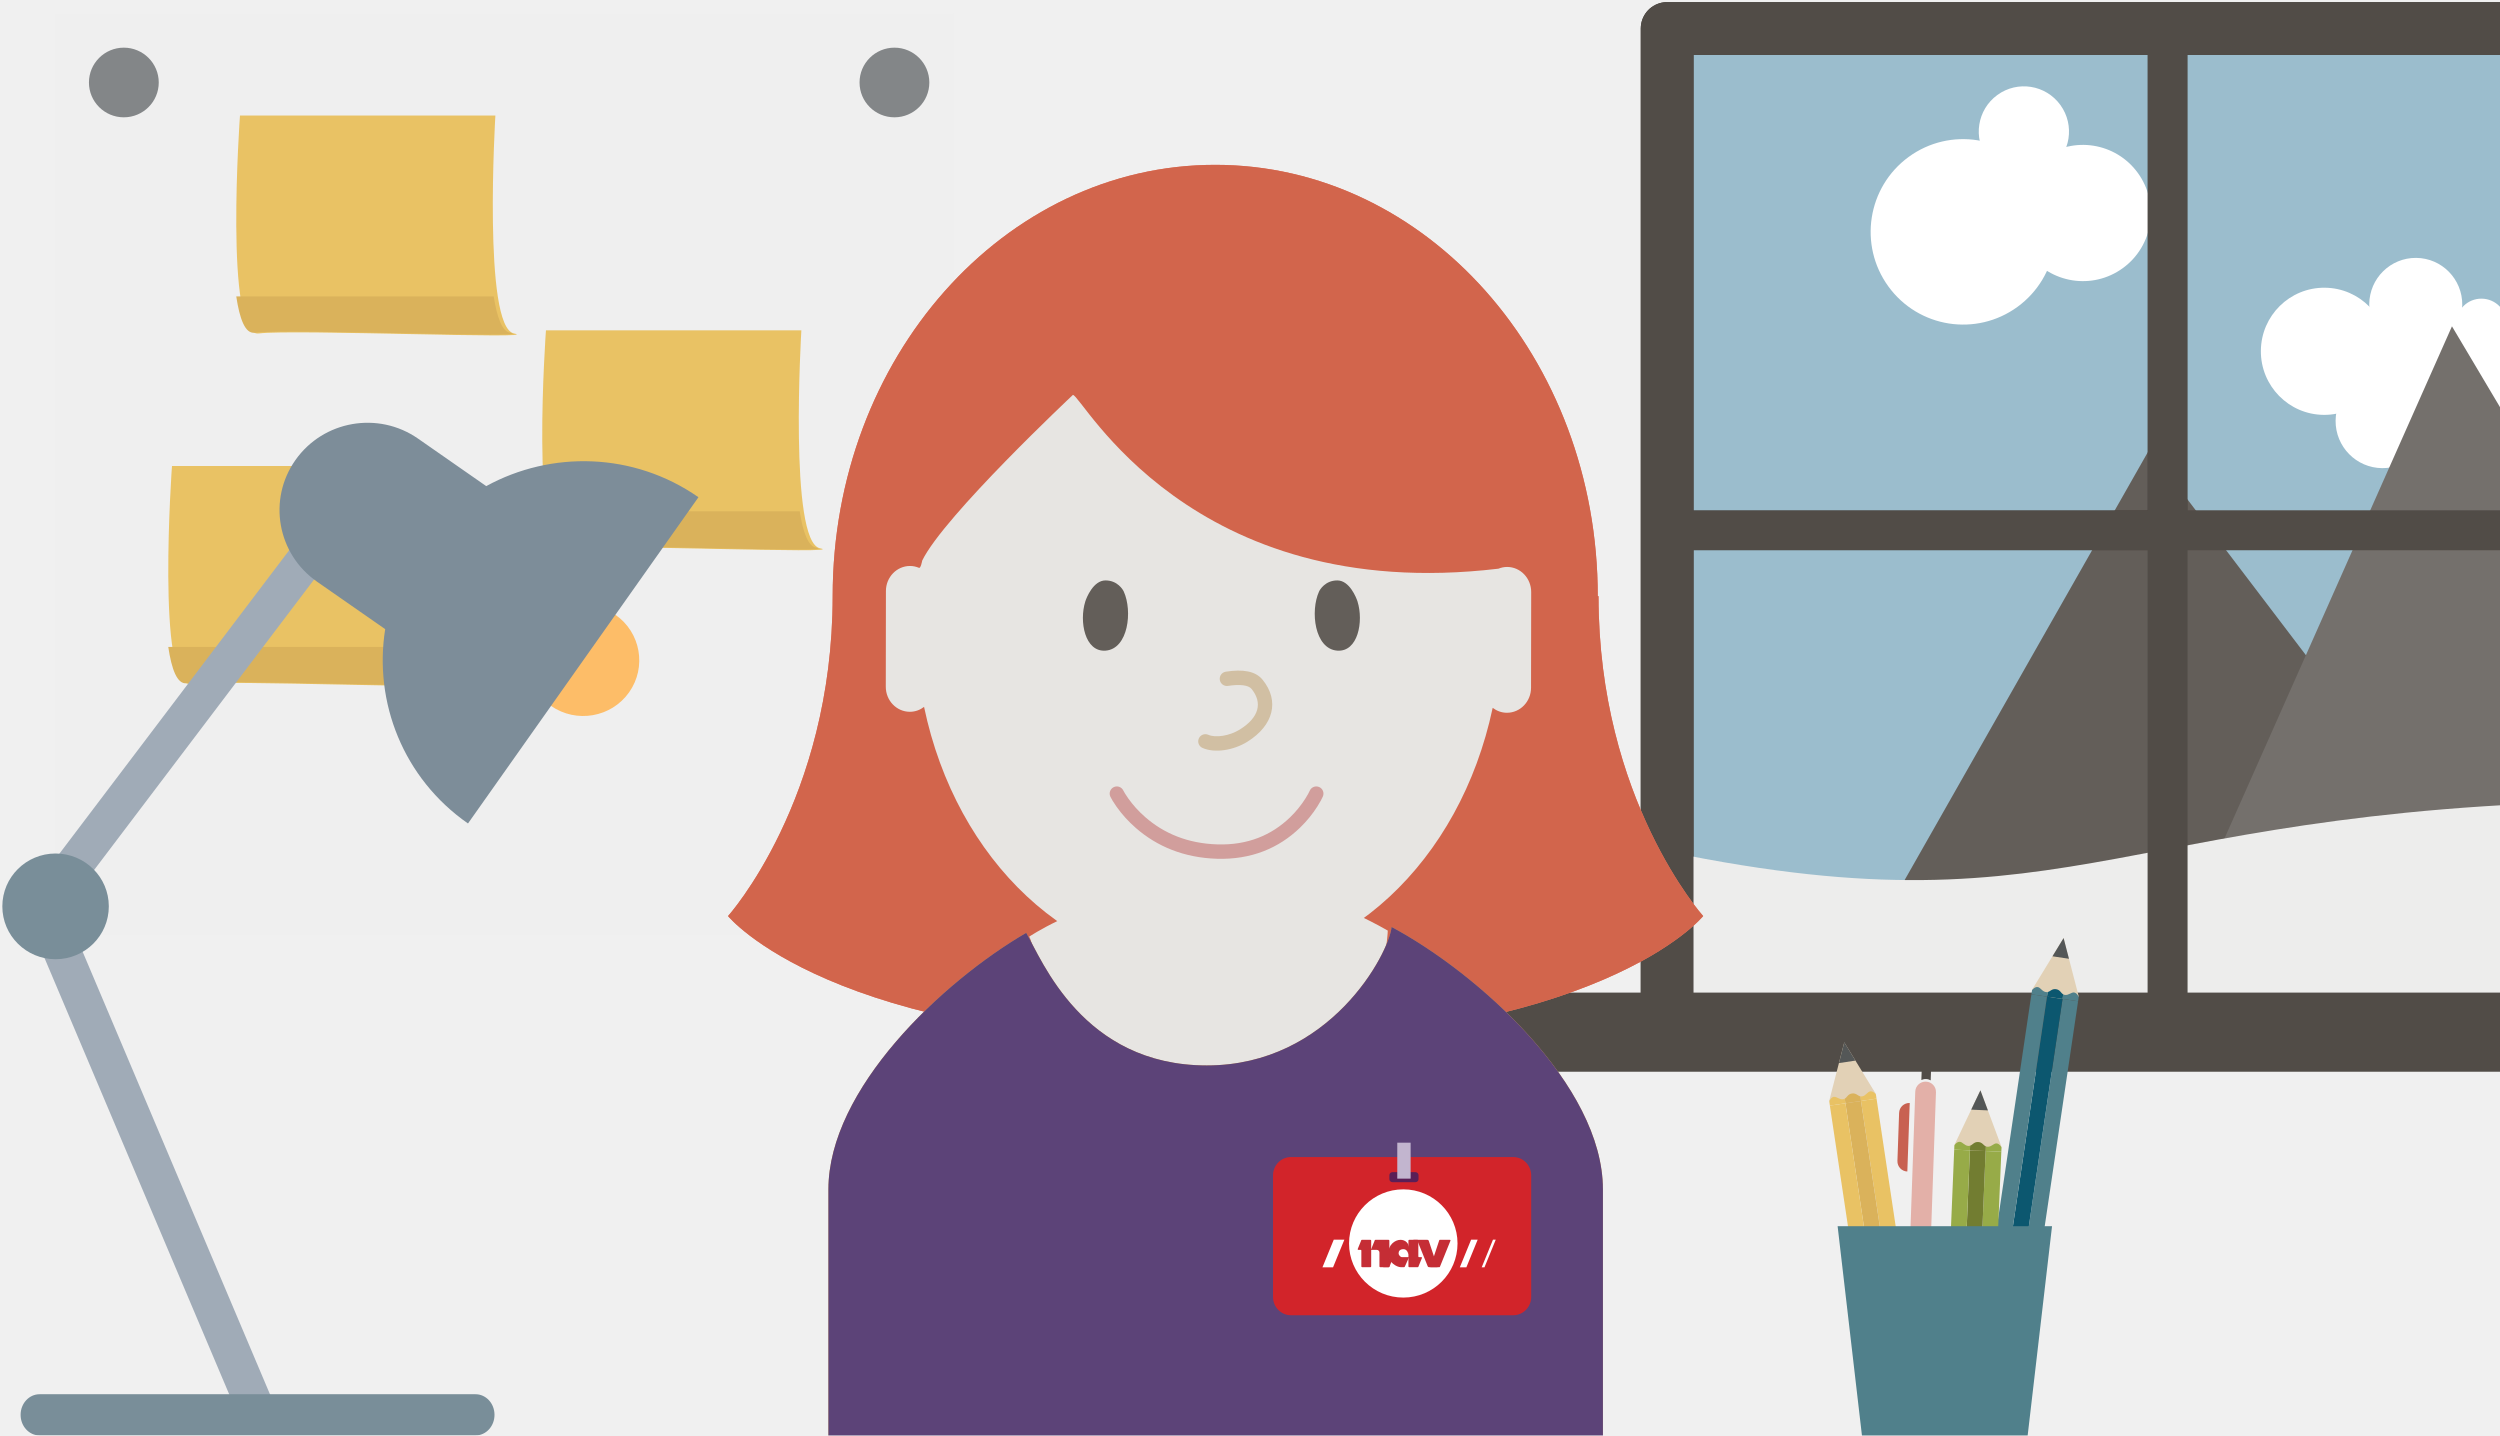
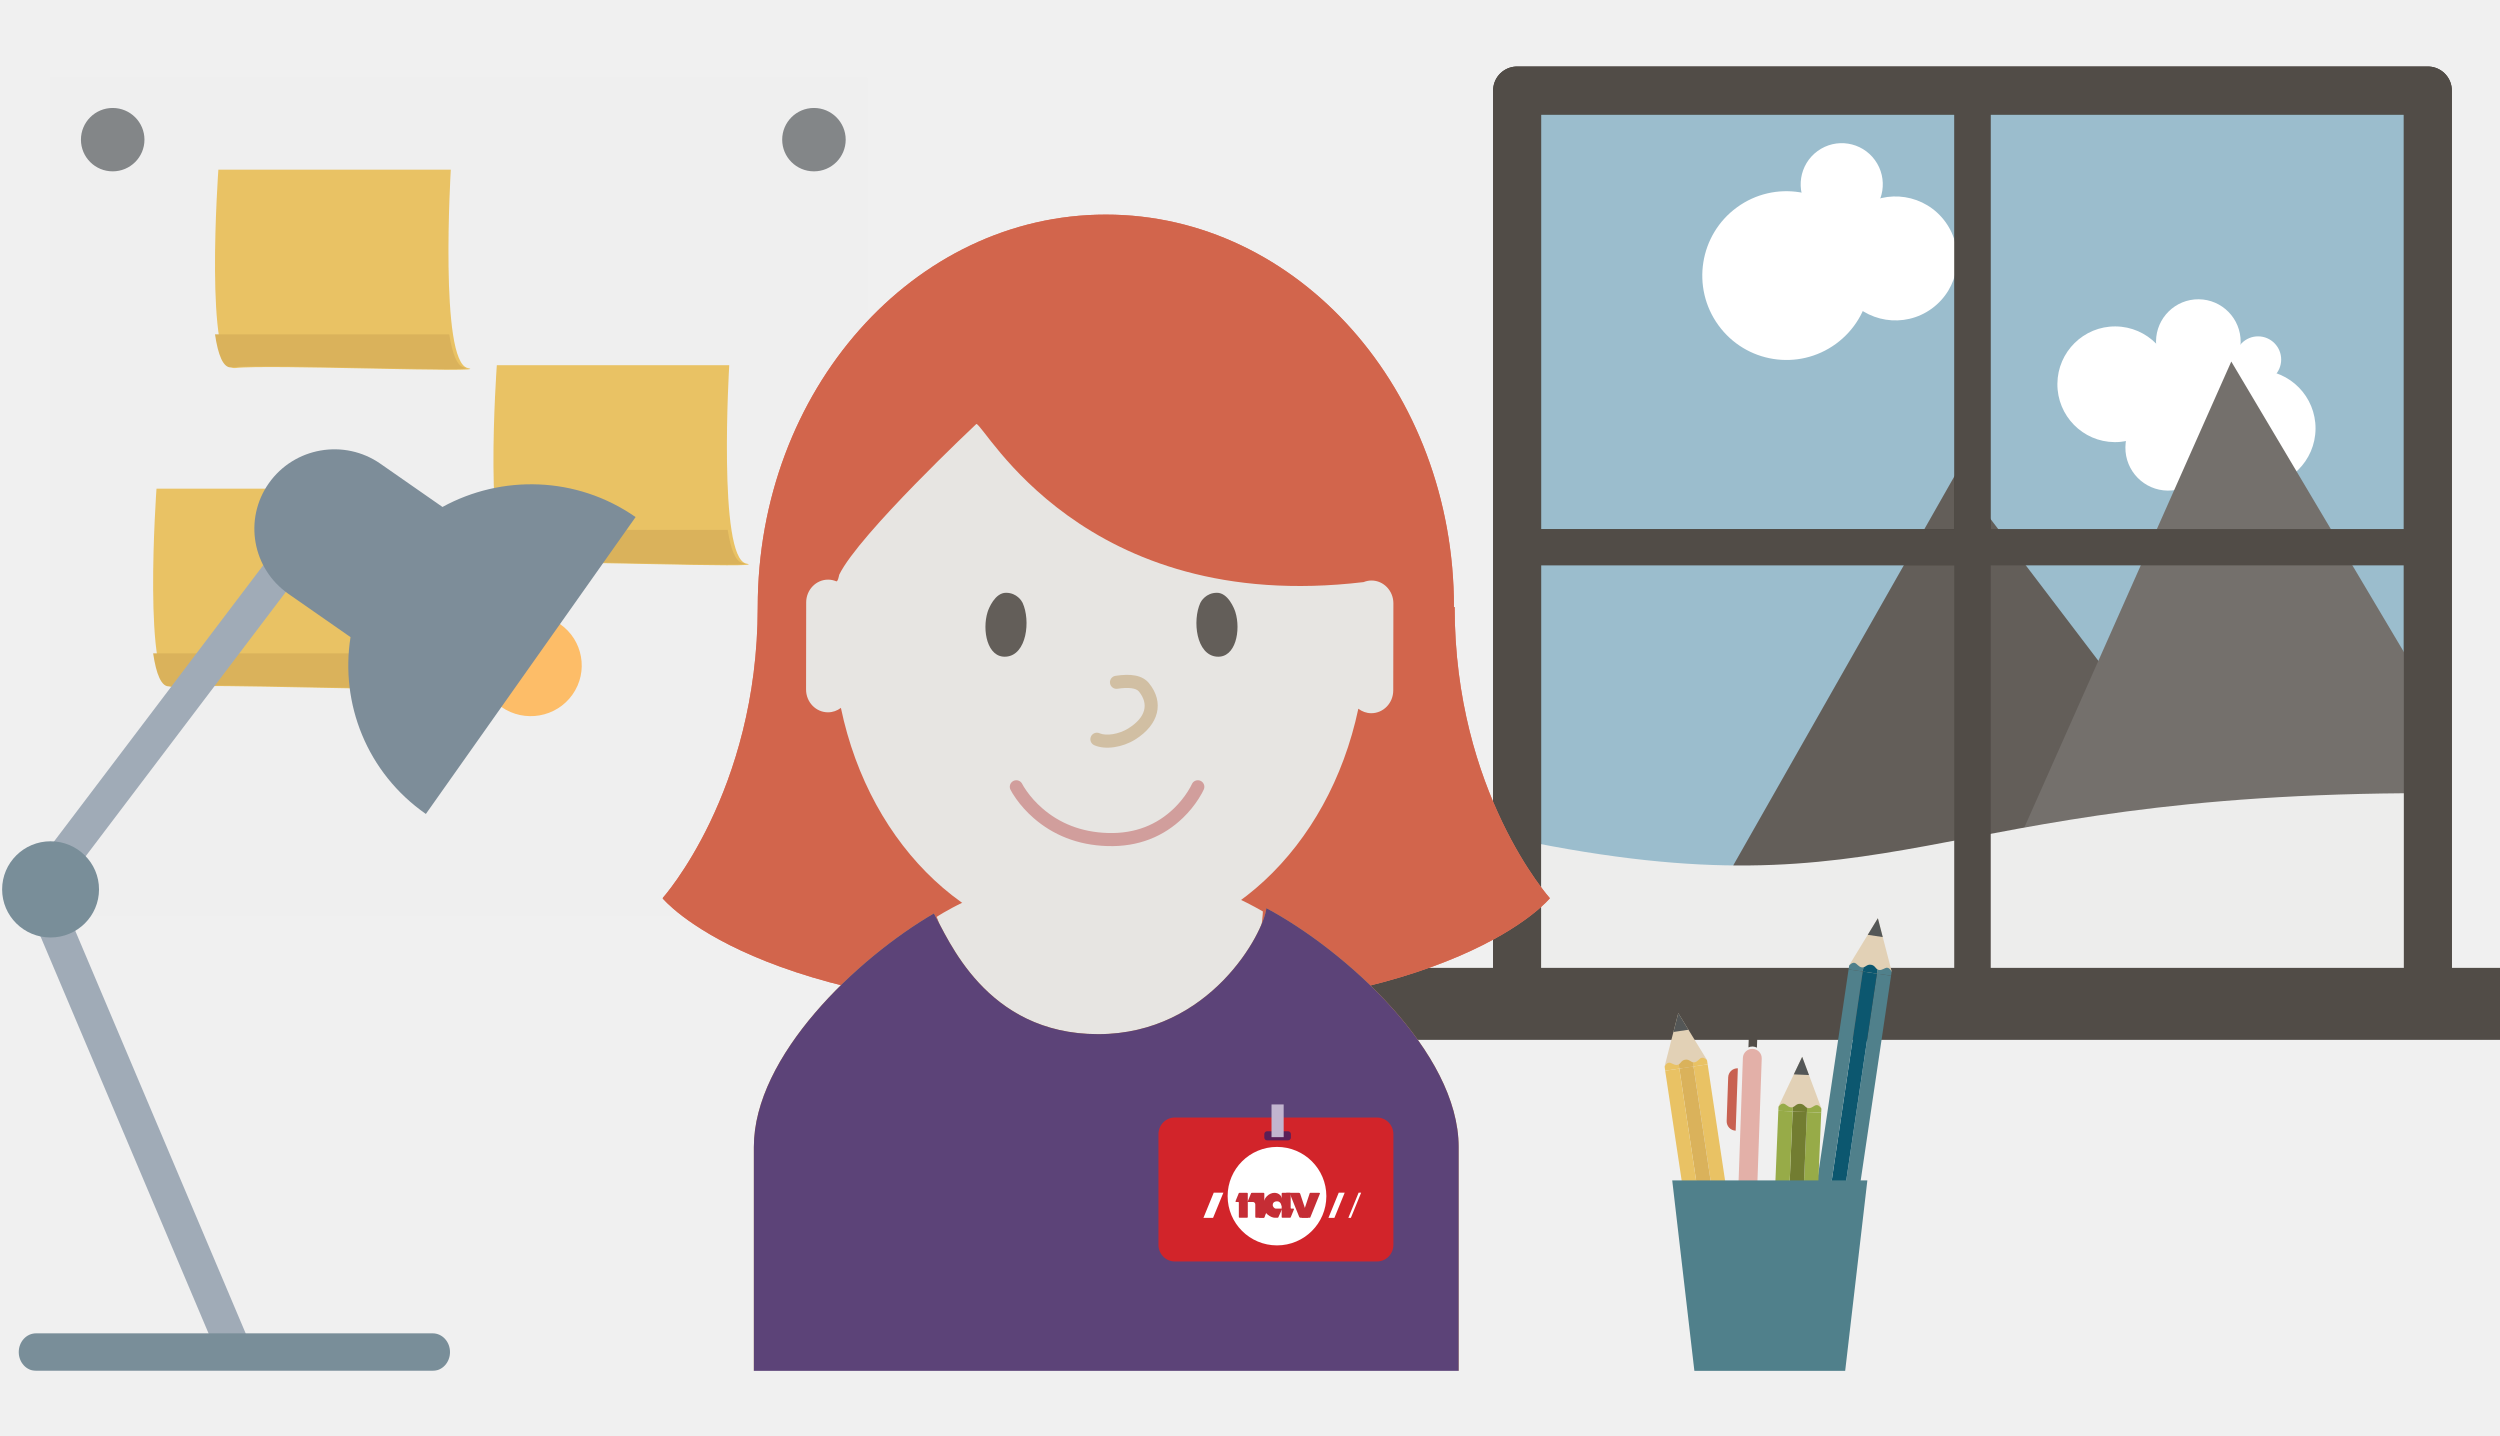
- <svg xmlns="http://www.w3.org/2000/svg" xmlns:xlink="http://www.w3.org/1999/xlink" width="364px" height="209px" viewBox="0 0 364 209" version="1.1">
+ <svg xmlns="http://www.w3.org/2000/svg" xmlns:xlink="http://www.w3.org/1999/xlink" width="364px" height="209px" viewBox="0 0 400 209" version="1.1">
  <defs>
-     <rect id="path-1" x="0" y="0" width="375" height="209" />
+     <rect id="path-1" x="0" y="0" width="600" height="209" />
    <path d="M126.745,62.796 L126.635,62.796 C126.635,28.115 101.699,0 70.933,0 C40.171,0 15.236,28.115 15.236,62.796 L15.236,62.827 C15.225,92.445 0,109.38 0,109.38 C0,109.38 15.035,127.88 70.935,127.88 C70.954,127.88 70.973,127.88 70.992,127.88 C71.01,127.88 71.025,127.88 71.044,127.88 C126.948,127.88 141.983,109.38 141.983,109.38 C141.983,109.38 126.745,92.435 126.745,62.796" id="path-3" />
    <path d="M81.998,6.281 C94.523,12.975 112.765,29.307 112.765,44.486 L112.765,84.312 C112.765,90.94 107.392,96.312 100.765,96.312 L0,96.312 L0,44.486 C0,29.914 16.524,14.279 28.8,7.13 C31.052,11.002 36.999,26.441 55.094,26.441 C73.056,26.441 81.632,10.116 81.998,6.281 Z" id="path-5" />
  </defs>
  <g id="A1" stroke="none" stroke-width="1" fill="none" fill-rule="evenodd" transform="translate(-11, -254)">
    <g id="Illustration" transform="translate(0, 34)">
      <g id="Content">
        <g id="Foreground" transform="translate(0, 220)">
          <mask id="mask-2" fill="white">
            <use xlink:href="#path-1" />
          </mask>
          <g id="Mask" />
          <g mask="url(#mask-2)">
            <g transform="translate(11, 2)">
              <g id="Window" transform="translate(223, 2)">
                <polygon id="Fill-77" fill="#9BBDCD" points="19.736 146.285 165.453 146.285 165.453 0.146 19.736 0.146" />
                <polygon id="Stroke-78" stroke="#403A33" stroke-width="7.68" stroke-linecap="round" stroke-linejoin="round" points="19.736 146.285 165.453 146.285 165.453 0.146 19.736 0.146" />
                <path d="M128.91,54.119 C128.953,48.975 133.146,44.841 138.276,44.883 C143.405,44.927 147.528,49.131 147.486,54.275 C147.443,59.419 143.25,63.556 138.12,63.512 C132.991,63.469 128.868,59.264 128.91,54.119" id="Fill-79" fill="#FFFFFF" />
                <path d="M117.063,57.244 C117.095,53.456 120.181,50.412 123.958,50.443 C127.736,50.475 130.771,53.571 130.74,57.36 C130.708,61.148 127.621,64.192 123.845,64.162 C120.067,64.129 117.03,61.033 117.063,57.244" id="Fill-80" fill="#FFFFFF" />
                <path d="M106.182,47.07 C106.224,41.957 110.391,37.847 115.49,37.892 C120.588,37.934 124.684,42.113 124.642,47.226 C124.6,52.338 120.433,56.447 115.334,56.405 C110.238,56.363 106.14,52.182 106.182,47.07" id="Fill-81" fill="#FFFFFF" />
                <path d="M134.591,43.161 C134.608,41.113 136.278,39.465 138.321,39.483 C140.363,39.5 142.006,41.175 141.989,43.223 C141.971,45.271 140.301,46.919 138.259,46.902 C136.217,46.884 134.574,45.209 134.591,43.161" id="Fill-82" fill="#FFFFFF" />
                <path d="M121.962,40.283 C121.995,36.531 125.051,33.516 128.793,33.549 C132.532,33.579 135.538,36.645 135.506,40.397 C135.475,44.149 132.419,47.164 128.677,47.133 C124.938,47.101 121.932,44.035 121.962,40.283" id="Fill-83" fill="#FFFFFF" />
                <path d="M121.024,48.607 C120.986,53.208 124.673,56.968 129.262,57.007 C133.848,57.045 137.599,53.347 137.637,48.745 C137.676,44.145 133.988,40.385 129.4,40.347 C124.813,40.308 121.062,44.005 121.024,48.607" id="Fill-84" fill="#FFFFFF" />
                <polygon id="Fill-85" fill="#635E59" points="135.394 121.188 89.955 61.428 49.8 132.076" />
                <polygon id="Fill-86" fill="#74706C" points="163.536 93.209 134.006 43.511 95.847 129.427 163.536 118.409" />
                <path d="M19.737,119.972 C80.783,132.589 84.81,112.57 165.454,112.57 L165.454,146.285 L19.737,146.285 L19.737,119.972 Z" id="Fill-87" fill="#EDEDEC" />
                <path d="M88.271,21.182 C91.483,25.613 90.507,31.815 86.089,35.036 C81.671,38.257 75.487,37.278 72.275,32.847 C69.061,28.417 70.039,22.215 74.457,18.994 C78.875,15.773 85.059,16.751 88.271,21.182" id="Fill-88" fill="#FFFFFF" />
                <path d="M73.716,21.82 C78.088,27.85 76.757,36.293 70.746,40.679 C64.73,45.064 56.313,43.729 51.941,37.698 C47.569,31.668 48.899,23.223 54.911,18.841 C60.926,14.454 69.344,15.789 73.716,21.82" id="Fill-89" fill="#FFFFFF" />
                <path d="M76.991,11.285 C79.126,14.227 78.475,18.348 75.542,20.489 C72.606,22.629 68.497,21.979 66.364,19.035 C64.23,16.093 64.878,11.97 67.814,9.831 C70.75,7.691 74.857,8.341 76.991,11.285" id="Fill-90" fill="#FFFFFF" />
                <polygon id="Stroke-91" stroke="#403A33" stroke-width="5.76" stroke-linecap="round" stroke-linejoin="round" points="19.738 73.215 92.596 73.215 92.596 0.146 19.738 0.146" />
                <polygon id="Stroke-92" stroke="#514C47" stroke-width="5.76" stroke-linecap="round" stroke-linejoin="round" points="92.596 73.215 165.455 73.215 165.455 0.146 92.596 0.146" />
                <polygon id="Stroke-93" stroke="#514C47" stroke-width="5.76" stroke-linecap="round" stroke-linejoin="round" points="19.738 146.285 92.596 146.285 92.596 73.215 19.738 73.215" />
                <polygon id="Stroke-94" stroke="#514C47" stroke-width="5.76" stroke-linecap="round" stroke-linejoin="round" points="92.596 146.285 165.455 146.285 165.455 73.215 92.596 73.215" />
                <path d="M0.276,146.284 L184.915,146.284" id="Stroke-95" stroke="#514C47" stroke-width="11.52" stroke-linecap="round" stroke-linejoin="round" />
                <polygon id="Stroke-96" stroke="#514C47" stroke-width="7.68" stroke-linecap="round" stroke-linejoin="round" points="19.736 146.285 165.453 146.285 165.453 0.146 19.736 0.146" />
              </g>
              <g id="Tavle-med-postits" transform="translate(8, 0)">
                <polygon id="Fill-412" fill="#EFEFEF" points="0 134.21 130.845 134.21 130.845 0 0 0" />
                <path d="M15.114,10.013 C15.114,12.813 12.837,15.082 10.03,15.082 C7.222,15.082 4.95,12.813 4.95,10.013 C4.95,7.216 7.222,4.939 10.03,4.939 C12.837,4.939 15.114,7.216 15.114,10.013" id="Fill-414" fill="#838688" />
                <path d="M127.311,10.013 C127.311,12.813 125.037,15.082 122.23,15.082 C119.419,15.082 117.15,12.813 117.15,10.013 C117.15,7.216 119.419,4.939 122.23,4.939 C125.037,4.939 127.311,7.216 127.311,10.013" id="Fill-415" fill="#838688" />
                <path d="M56.955,97.585 C61.54,98.476 24.83,96.956 19.762,97.585 C14.7,98.219 17.04,65.854 17.04,65.854 L54.233,65.854 C54.233,65.854 52.36,96.704 56.955,97.585" id="Fill-416" fill="#E9C264" />
                <path d="M53.985,92.195 L16.5,92.195 C16.987,95.463 17.803,97.643 19.15,97.48 C24.217,96.846 60.928,98.366 56.343,97.48 C55.193,97.261 54.457,95.185 53.985,92.195" id="Fill-417" fill="#DAB25B" />
                <path d="M111.403,77.831 C115.983,78.715 79.277,77.2 74.214,77.831 C69.148,78.465 71.491,46.098 71.491,46.098 L108.679,46.098 C108.679,46.098 106.813,76.948 111.403,77.831" id="Fill-418" fill="#E9C264" />
                <path d="M108.435,72.439 L70.95,72.439 C71.437,75.712 72.252,77.895 73.603,77.729 C78.667,77.095 115.373,78.61 110.793,77.729 C109.642,77.503 108.902,75.434 108.435,72.439" id="Fill-419" fill="#DAB25B" />
                <path d="M66.85,46.554 C71.44,47.434 34.73,45.92 29.662,46.554 C24.6,47.179 26.94,14.817 26.94,14.817 L64.128,14.817 C64.128,14.817 62.26,45.668 66.85,46.554" id="Fill-420" fill="#E9C264" />
                <path d="M63.885,41.159 L26.4,41.159 C26.887,44.427 27.702,46.611 29.05,46.443 C34.117,45.809 70.828,47.324 66.238,46.443 C65.093,46.223 64.352,44.145 63.885,41.159" id="Fill-421" fill="#DAB25B" />
              </g>
              <g id="Blyantholder" transform="translate(266, 134)">
                <g id="Gul-blypenn" transform="translate(0, 15)">
                  <polygon id="Fill-148" fill="#E2D1B6" points="7.123 8.274 2.522 0.764 0.331 9.294 4.004 9.705" />
                  <polygon id="Fill-149" fill="#E9C264" points="11.009 49.65 13.275 49.308 7.224 8.959 4.96 9.297" />
                  <polygon id="Fill-150" fill="#DAB25B" points="2.697 9.639 8.745 49.986 11.009 49.65 4.96 9.297" />
                  <polygon id="Fill-151" fill="#E9C264" points="8.745 49.986 2.697 9.639 0.429 9.978 6.482 50.325" />
                  <path d="M6.308,7.901 C5.882,7.964 5.676,8.553 5.113,8.636 C5.015,8.648 4.935,8.642 4.86,8.625 L4.96,9.297 L7.224,8.958 L7.129,8.332 C7.129,8.332 6.736,7.838 6.308,7.901" id="Fill-152" fill="#E9C264" />
                  <path d="M4.86,8.625 C4.469,8.539 4.243,8.125 3.643,8.212 C3.04,8.303 2.948,8.766 2.597,8.967 L2.698,9.639 L4.961,9.297 L4.86,8.625 Z" id="Fill-153" fill="#DAB25B" />
                  <path d="M2.597,8.967 C2.532,9.005 2.453,9.033 2.359,9.048 C1.79,9.131 1.425,8.637 0.997,8.7 C0.573,8.76 0.343,9.352 0.343,9.352 L0.429,9.978 L2.698,9.639 L2.597,8.967 Z" id="Fill-154" fill="#E9C264" />
                  <polygon id="Fill-155" fill="#545757" points="2.526 0.764 1.751 3.784 4.151 3.424" />
                </g>
                <g id="Blå-blypenn" transform="translate(23, 0)">
                  <polygon id="Fill-157" fill="#E2D1B6" points="13.67 9.102 11.459 0.579 6.879 8.088 10.273 9.556" />
                  <polygon id="Fill-158" fill="#50808B" points="5.32 49.808 7.583 50.144 13.568 9.783 11.304 9.447" />
                  <polygon id="Fill-159" fill="#0C576F" points="9.038 9.11 3.054 49.471 5.319 49.808 11.304 9.449" />
                  <polygon id="Fill-160" fill="#50808B" points="3.054 49.471 9.041 9.111 6.773 8.774 0.787 49.136" />
                  <path d="M13.001,8.508 C12.576,8.442 12.206,8.942 11.637,8.858 C11.545,8.844 11.471,8.815 11.404,8.775 L11.304,9.447 L13.567,9.783 L13.662,9.157 C13.662,9.157 13.427,8.571 13.001,8.508" id="Fill-161" fill="#50808B" />
                  <path d="M11.402,8.775 C11.055,8.58 10.963,8.114 10.36,8.025 C9.754,7.936 9.53,8.353 9.142,8.442 L9.039,9.113 L11.304,9.447 L11.402,8.775 Z" id="Fill-162" fill="#0C576F" />
                  <path d="M9.139,8.441 C9.061,8.459 8.981,8.461 8.892,8.447 C8.321,8.363 8.117,7.784 7.689,7.714 C7.261,7.654 6.868,8.148 6.868,8.148 L6.773,8.777 L9.041,9.11 L9.139,8.441 Z" id="Fill-163" fill="#50808B" />
                  <polygon id="Fill-164" fill="#545757" points="11.459 0.579 9.84 3.237 12.24 3.596" />
                </g>
                <g id="Grønn-blypenn" transform="translate(17, 22)">
                  <polygon id="Fill-166" fill="#E2D1B6" points="8.424 9.003 5.349 0.752 1.564 8.699 5.09 9.807" />
                  <polygon id="Fill-167" fill="#97AB48" points="5.245 30.306 7.534 30.404 8.392 9.691 6.106 9.591" />
                  <polygon id="Fill-168" fill="#727D31" points="3.821 9.491 2.963 30.203 5.246 30.306 6.107 9.592" />
                  <polygon id="Fill-169" fill="#97AB48" points="2.959 30.203 3.817 9.491 1.532 9.388 0.673 30.105" />
                  <path d="M7.697,8.48 C7.266,8.46 6.955,8.997 6.38,8.969 C6.287,8.963 6.207,8.945 6.136,8.914 L6.104,9.592 L8.393,9.692 L8.425,9.061 C8.425,9.061 8.129,8.498 7.697,8.48" id="Fill-170" fill="#97AB48" />
                  <path d="M6.136,8.914 C5.765,8.75 5.627,8.302 5.019,8.276 C4.409,8.25 4.229,8.687 3.85,8.81 L3.821,9.494 L6.107,9.592 L6.136,8.914 Z" id="Fill-171" fill="#727D31" />
                  <path d="M3.85,8.81 C3.775,8.836 3.695,8.853 3.603,8.847 C3.026,8.824 2.761,8.258 2.33,8.245 C1.897,8.227 1.558,8.755 1.558,8.755 L1.533,9.387 L3.821,9.494 L3.85,8.81 Z" id="Fill-172" fill="#97AB48" />
                  <polygon id="Fill-173" fill="#545757" points="5.349 0.752 4.007 3.564 6.44 3.673" />
                </g>
                <g id="Rød-penn" transform="translate(12.92432, 42.09928) rotate(2) translate(-12.92432, -42.09928) translate(9.924323, 18.09928)">
                  <path d="M1.522,16.521 L1.522,16.521 L1.522,6.535 C0.696,6.535 0.026,7.204 0.026,8.03 L0.026,15.027 C0.026,15.852 0.696,16.521 1.522,16.521" id="Fill-103" fill="#C86151" />
                  <path d="M5.285,4.845 C5.285,4.016 4.61,3.345 3.777,3.345 C2.944,3.345 2.268,4.016 2.268,4.845 L2.268,38.025 L5.285,38.025 L5.285,4.845 Z" id="Fill-104" fill="#E3B0A8" />
                  <path d="M3.777,2.967 C4.022,2.967 4.251,3.031 4.456,3.134 L4.456,1.516 C4.456,1.143 4.152,0.841 3.777,0.841 C3.402,0.841 3.098,1.143 3.098,1.516 L3.098,3.134 C3.302,3.031 3.531,2.967 3.777,2.967" id="Fill-105" fill="#514C47" />
                  <path d="M4.087,47.055 L5.285,38.025 L2.269,38.025 L3.468,47.055 C3.516,47.415 4.039,47.415 4.087,47.055" id="Fill-106" fill="#C86151" />
                  <path d="M3.207,45.094 L3.468,47.055 C3.516,47.415 4.039,47.415 4.087,47.055 L4.347,45.094 L3.207,45.094 Z" id="Fill-107" fill="#514C47" />
                </g>
                <polygon id="Kopp" fill="#50808B" points="32.777 42.531 1.556 42.531 5.298 74.716 29.029 74.716" />
              </g>
              <g id="Lampe" transform="translate(0, 59)">
                <g id="Group-2">
                  <path d="M89.602,28.511 C85.913,25.943 80.824,26.829 78.235,30.494 C75.646,34.157 76.54,39.212 80.229,41.783 C83.921,44.348 89.01,43.463 91.599,39.8 C94.186,36.137 93.294,31.082 89.602,28.511" id="Fill-86" fill="#FDBD68" />
                  <path d="M37.464,147.381 C36.394,147.381 35.378,146.756 34.939,145.715 L3.741,72.018 C3.364,71.128 3.493,70.104 4.076,69.332 L48.658,10.461 C49.567,9.261 51.282,9.02 52.491,9.922 C53.7,10.823 53.943,12.53 53.036,13.728 L9.4,71.352 L39.986,143.61 C40.574,144.992 39.917,146.589 38.525,147.169 C38.178,147.314 37.818,147.381 37.464,147.381" id="Fill-88" fill="#A0ABB7" />
                  <path d="M70.796,9.778 L60.866,2.861 C55.073,-1.171 47.085,0.222 43.022,5.973 C38.959,11.724 40.361,19.658 46.154,23.689 L56.084,30.604 C54.399,41.202 58.693,52.32 68.138,58.898 L101.695,11.395 C92.25,4.817 80.261,4.595 70.796,9.778" id="Fill-89" fill="#7D8D99" />
                  <path d="M15.843,70.967 C15.843,66.713 12.372,63.27 8.091,63.27 C3.809,63.27 0.34,66.713 0.34,70.967 C0.34,75.217 3.809,78.664 8.091,78.664 C12.372,78.664 15.843,75.217 15.843,70.967" id="Fill-90" fill="#798E99" />
                </g>
                <path d="M69.239,148 L5.761,148 C4.237,148 3,146.659 3,145 C3,143.341 4.237,142 5.761,142 L69.239,142 C70.763,142 72,143.341 72,145 C72,146.659 70.763,148 69.239,148" id="Fill-87" fill="#798E99" />
              </g>
              <g id="kvinne/-forfra/-B" transform="translate(106, 22)">
                <g id="hårfarge/-brunn">
                  <mask id="mask-4" fill="white">
                    <use xlink:href="#path-3" />
                  </mask>
                  <use id="Mask" fill="#E57F68" xlink:href="#path-3" />
                  <g id="🌈" mask="url(#mask-4)" fill="#D2654C">
                    <g transform="translate(0, -4.1875)" id="hårfarge/-rød">
                      <rect x="0" y="0" width="144.088" height="165.406" />
                    </g>
                  </g>
                </g>
                <g id="Group" transform="translate(14.61765, 33.5)">
                  <path d="M29.235,78.877 C31.368,82.297 37.358,142.375 55.338,142.375 C73.322,142.375 81.441,81.18 81.441,77.994 C53.908,62.18 29.235,78.877 29.235,78.877 Z" id="Combined-Shape" fill="#E7E5E2" />
                  <g id="👔Kropp" transform="translate(0, 71.1875)">
                    <mask id="mask-6" fill="white">
                      <use xlink:href="#path-5" />
                    </mask>
                    <use id="Mask" fill="#D8A25D" xlink:href="#path-5" />
                    <g id="+20/-Lilla" mask="url(#mask-6)" fill="#5C4378">
                      <g transform="translate(-68.91177, -42.23913)" id="Fill-58">
                        <polygon points="0 195.72 263.118 195.72 263.118 0 0 0" />
                      </g>
                    </g>
                    <g id="nav-id/-kort" mask="url(#mask-6)">
                      <g transform="translate(64.73529, 37.6875)" id="NAV-Copy-2">
                        <g transform="translate(0, -2.09375)">
                          <g id="Group-11">
                            <g id="Navansatt-dame">
                              <g transform="translate(0, 1.570312)">
                                <path d="M34.973,25.648 L2.613,25.648 C1.169,25.648 0,24.458 0,22.988 L0,5.279 C0,3.809 1.169,2.617 2.613,2.617 L34.973,2.617 C36.417,2.617 37.588,3.809 37.588,5.279 L37.588,22.988 C37.588,24.458 36.417,25.648 34.973,25.648" id="Fill-97" fill="#D2242A" />
                                <path d="M26.863,15.197 C26.863,19.546 23.329,23.076 18.97,23.076 C14.602,23.076 11.067,19.546 11.067,15.197 C11.067,10.848 14.602,7.318 18.97,7.318 C23.329,7.318 26.863,10.848 26.863,15.197" id="Fill-98" fill="#FFFFFF" />
                                <polygon id="Fill-99" fill="#FFFFFF" points="8.738 18.67 7.197 18.67 8.843 14.645 10.387 14.645" />
                                <polygon id="Fill-100" fill="#FFFFFF" points="28.151 18.67 27.197 18.67 28.843 14.645 29.797 14.645" />
                                <polygon id="Fill-101" fill="#FFFFFF" points="30.786 18.67 30.382 18.67 32.024 14.645 32.429 14.645" />
                                <path d="M12.97,18.651 L14.182,18.651 C14.245,18.651 14.293,18.603 14.293,18.542 L14.293,14.775 C14.293,14.714 14.245,14.666 14.182,14.666 L12.957,14.666 C12.875,14.666 12.816,14.729 12.816,14.808 L12.334,15.993 C12.304,16.054 12.353,16.128 12.417,16.128 L12.764,16.128 C12.816,16.128 12.86,16.167 12.86,16.225 L12.86,18.542 C12.86,18.603 12.909,18.651 12.97,18.651" id="Fill-102" fill="#C52D35" />
                                <path d="M15.604,18.651 L16.82,18.651 C16.883,18.651 16.937,18.603 16.937,18.542 L16.937,14.775 C16.937,14.714 16.883,14.666 16.82,14.666 L14.929,14.666 C14.849,14.666 14.786,14.729 14.786,14.808 L14.302,15.993 L14.136,16.128 L15.103,16.128 C15.318,16.128 15.494,16.299 15.494,16.517 L15.494,18.542 C15.494,18.603 15.543,18.651 15.604,18.651" id="Fill-103" fill="#C52D35" />
                                <path d="M21.042,14.666 L19.826,14.666 C19.764,14.666 19.714,14.714 19.714,14.775 L19.714,18.542 C19.714,18.603 19.764,18.651 19.826,18.651 L21.055,18.651 C21.136,18.651 21.195,18.588 21.195,18.509 L21.677,17.323 C21.707,17.259 21.661,17.188 21.587,17.188 L21.251,17.188 C21.195,17.188 21.156,17.144 21.156,17.094 L21.156,14.775 C21.156,14.714 21.101,14.666 21.042,14.666" id="Fill-104" fill="#C52D35" />
                                <path d="M16.04,18.651 L16.839,18.651 C16.917,18.651 16.98,18.586 16.98,18.51 L17.462,17.321 C17.49,17.258 17.443,17.186 17.373,17.186 L17.035,17.186 L16.04,18.651 Z" id="Fill-105" fill="#C52D35" />
                                <path d="M24.296,14.666 L25.741,14.666 C25.812,14.666 25.862,14.733 25.832,14.797 L24.301,18.59 C24.29,18.629 24.255,18.651 24.212,18.651 L22.903,18.651 L24.201,14.731 C24.216,14.692 24.255,14.666 24.296,14.666" id="Fill-106" fill="#C52D35" />
                                <path d="M22.483,14.666 L20.438,14.666 C20.293,14.666 21.026,14.807 21.078,14.938 L22.523,18.525 C22.553,18.605 22.627,18.651 22.709,18.651 L23.949,18.651 L22.674,14.801 C22.646,14.716 22.568,14.666 22.483,14.666" id="Fill-107" fill="#C52D35" />
                                <path d="M19.813,15.944 C19.813,16.746 19.711,16.794 19.711,16.794 C19.711,16.794 19.596,16.025 19.001,16.025 C18.417,16.025 18.284,16.366 18.284,16.619 C18.284,16.913 18.582,17.188 18.749,17.188 L19.813,17.188 L19.185,18.577 C19.162,18.623 19.118,18.651 19.068,18.651 L18.584,18.651 C18.078,18.651 16.756,17.989 16.756,16.708 C16.756,15.424 17.739,14.666 18.558,14.666 C19.235,14.666 19.813,15.13 19.813,15.944 Z" id="Fill-108" fill="#C52D35" />
                                <path d="M20.738,6.273 L17.385,6.273 C17.137,6.273 16.937,6.073 16.937,5.825 L16.937,5.261 C16.937,5.016 17.137,4.814 17.385,4.814 L20.738,4.814 C20.987,4.814 21.187,5.016 21.187,5.261 L21.187,5.825 C21.187,6.073 20.987,6.273 20.738,6.273" id="Fill-109" fill="#5A1F57" />
                                <polygon id="Fill-110" fill="#C2B5CF" points="18.091 5.758 20.034 5.758 20.034 0.523 18.091 0.523" />
                              </g>
                            </g>
                          </g>
                        </g>
                      </g>
                    </g>
                  </g>
                  <path d="M13.656,24.121 C13.656,24.121 13.438,25.368 13.154,25.163 C12.759,25.002 12.337,24.907 11.888,24.905 C9.951,24.903 8.376,26.533 8.372,28.547 L8.353,42.484 C8.349,44.499 9.916,46.133 11.857,46.137 C12.632,46.137 13.344,45.869 13.926,45.424 C18.616,67.866 35.331,83.715 55.263,83.75 C75.195,83.782 91.963,67.986 96.717,45.56 C97.298,46.005 98.009,46.277 98.787,46.279 C100.725,46.281 102.3,44.651 102.302,42.639 L102.324,28.7 C102.325,26.686 100.758,25.051 98.82,25.047 C98.372,25.047 97.946,25.143 97.554,25.301 C52.602,30.643 36.922,0.002 35.597,0 C35.597,0 16.797,17.644 13.656,24.121 Z" id="Fill-337-Copy-7" fill="#E7E5E2" />
                </g>
                <g id="Group" transform="translate(50.11765, 58.625)">
                  <path d="M4.857,12.107 C1.835,12.336 0.989,7.87 1.9,4.953 C2.071,4.4 3.071,1.884 4.842,1.884 C6.611,1.884 7.392,3.259 7.5,3.496 C8.801,6.339 8.162,11.856 4.857,12.107" id="Fill-42" fill="#635E59" />
                  <path d="M38.58,12.107 C41.602,12.336 42.448,7.87 41.537,4.953 C41.366,4.4 40.366,1.884 38.595,1.884 C36.826,1.884 36.045,3.259 35.937,3.496 C34.636,6.339 35.275,11.856 38.58,12.107" id="Fill-44" fill="#635E59" />
                  <path d="M22.677,17.242 C24.454,16.968 25.667,17.14 26.102,17.674 C27.743,19.696 27.218,21.835 24.403,23.591 C22.923,24.513 20.886,24.838 19.808,24.36 C19.281,24.126 18.664,24.365 18.431,24.893 C18.197,25.422 18.436,26.04 18.963,26.274 C20.745,27.065 23.486,26.628 25.506,25.368 C29.331,22.983 30.207,19.415 27.721,16.352 C26.67,15.058 24.808,14.794 22.359,15.172 C21.789,15.26 21.398,15.795 21.486,16.366 C21.574,16.938 22.107,17.33 22.677,17.242 Z" id="Stroke-46" fill="#D1BFA3" fill-rule="nonzero" />
                  <path d="M34.579,32.506 C34.485,32.723 34.269,33.137 33.922,33.682 C33.334,34.606 32.596,35.531 31.7,36.395 C29.029,38.967 25.554,40.455 21.13,40.319 C16.816,40.186 13.356,38.722 10.643,36.36 C9.647,35.493 8.824,34.564 8.167,33.638 C7.779,33.093 7.537,32.679 7.431,32.463 C7.177,31.944 6.551,31.731 6.034,31.986 C5.516,32.241 5.303,32.869 5.558,33.388 C5.711,33.7 6.01,34.21 6.466,34.853 C7.215,35.908 8.146,36.959 9.274,37.941 C12.336,40.607 16.25,42.263 21.066,42.412 C26.08,42.566 30.089,40.85 33.147,37.905 C34.169,36.92 35.01,35.865 35.682,34.808 C36.091,34.166 36.357,33.656 36.493,33.344 C36.723,32.814 36.482,32.197 35.953,31.966 C35.425,31.735 34.81,31.977 34.579,32.506 Z" id="Stroke-48" fill="#D19E9C" fill-rule="nonzero" />
                </g>
              </g>
            </g>
          </g>
        </g>
      </g>
    </g>
  </g>
</svg>
